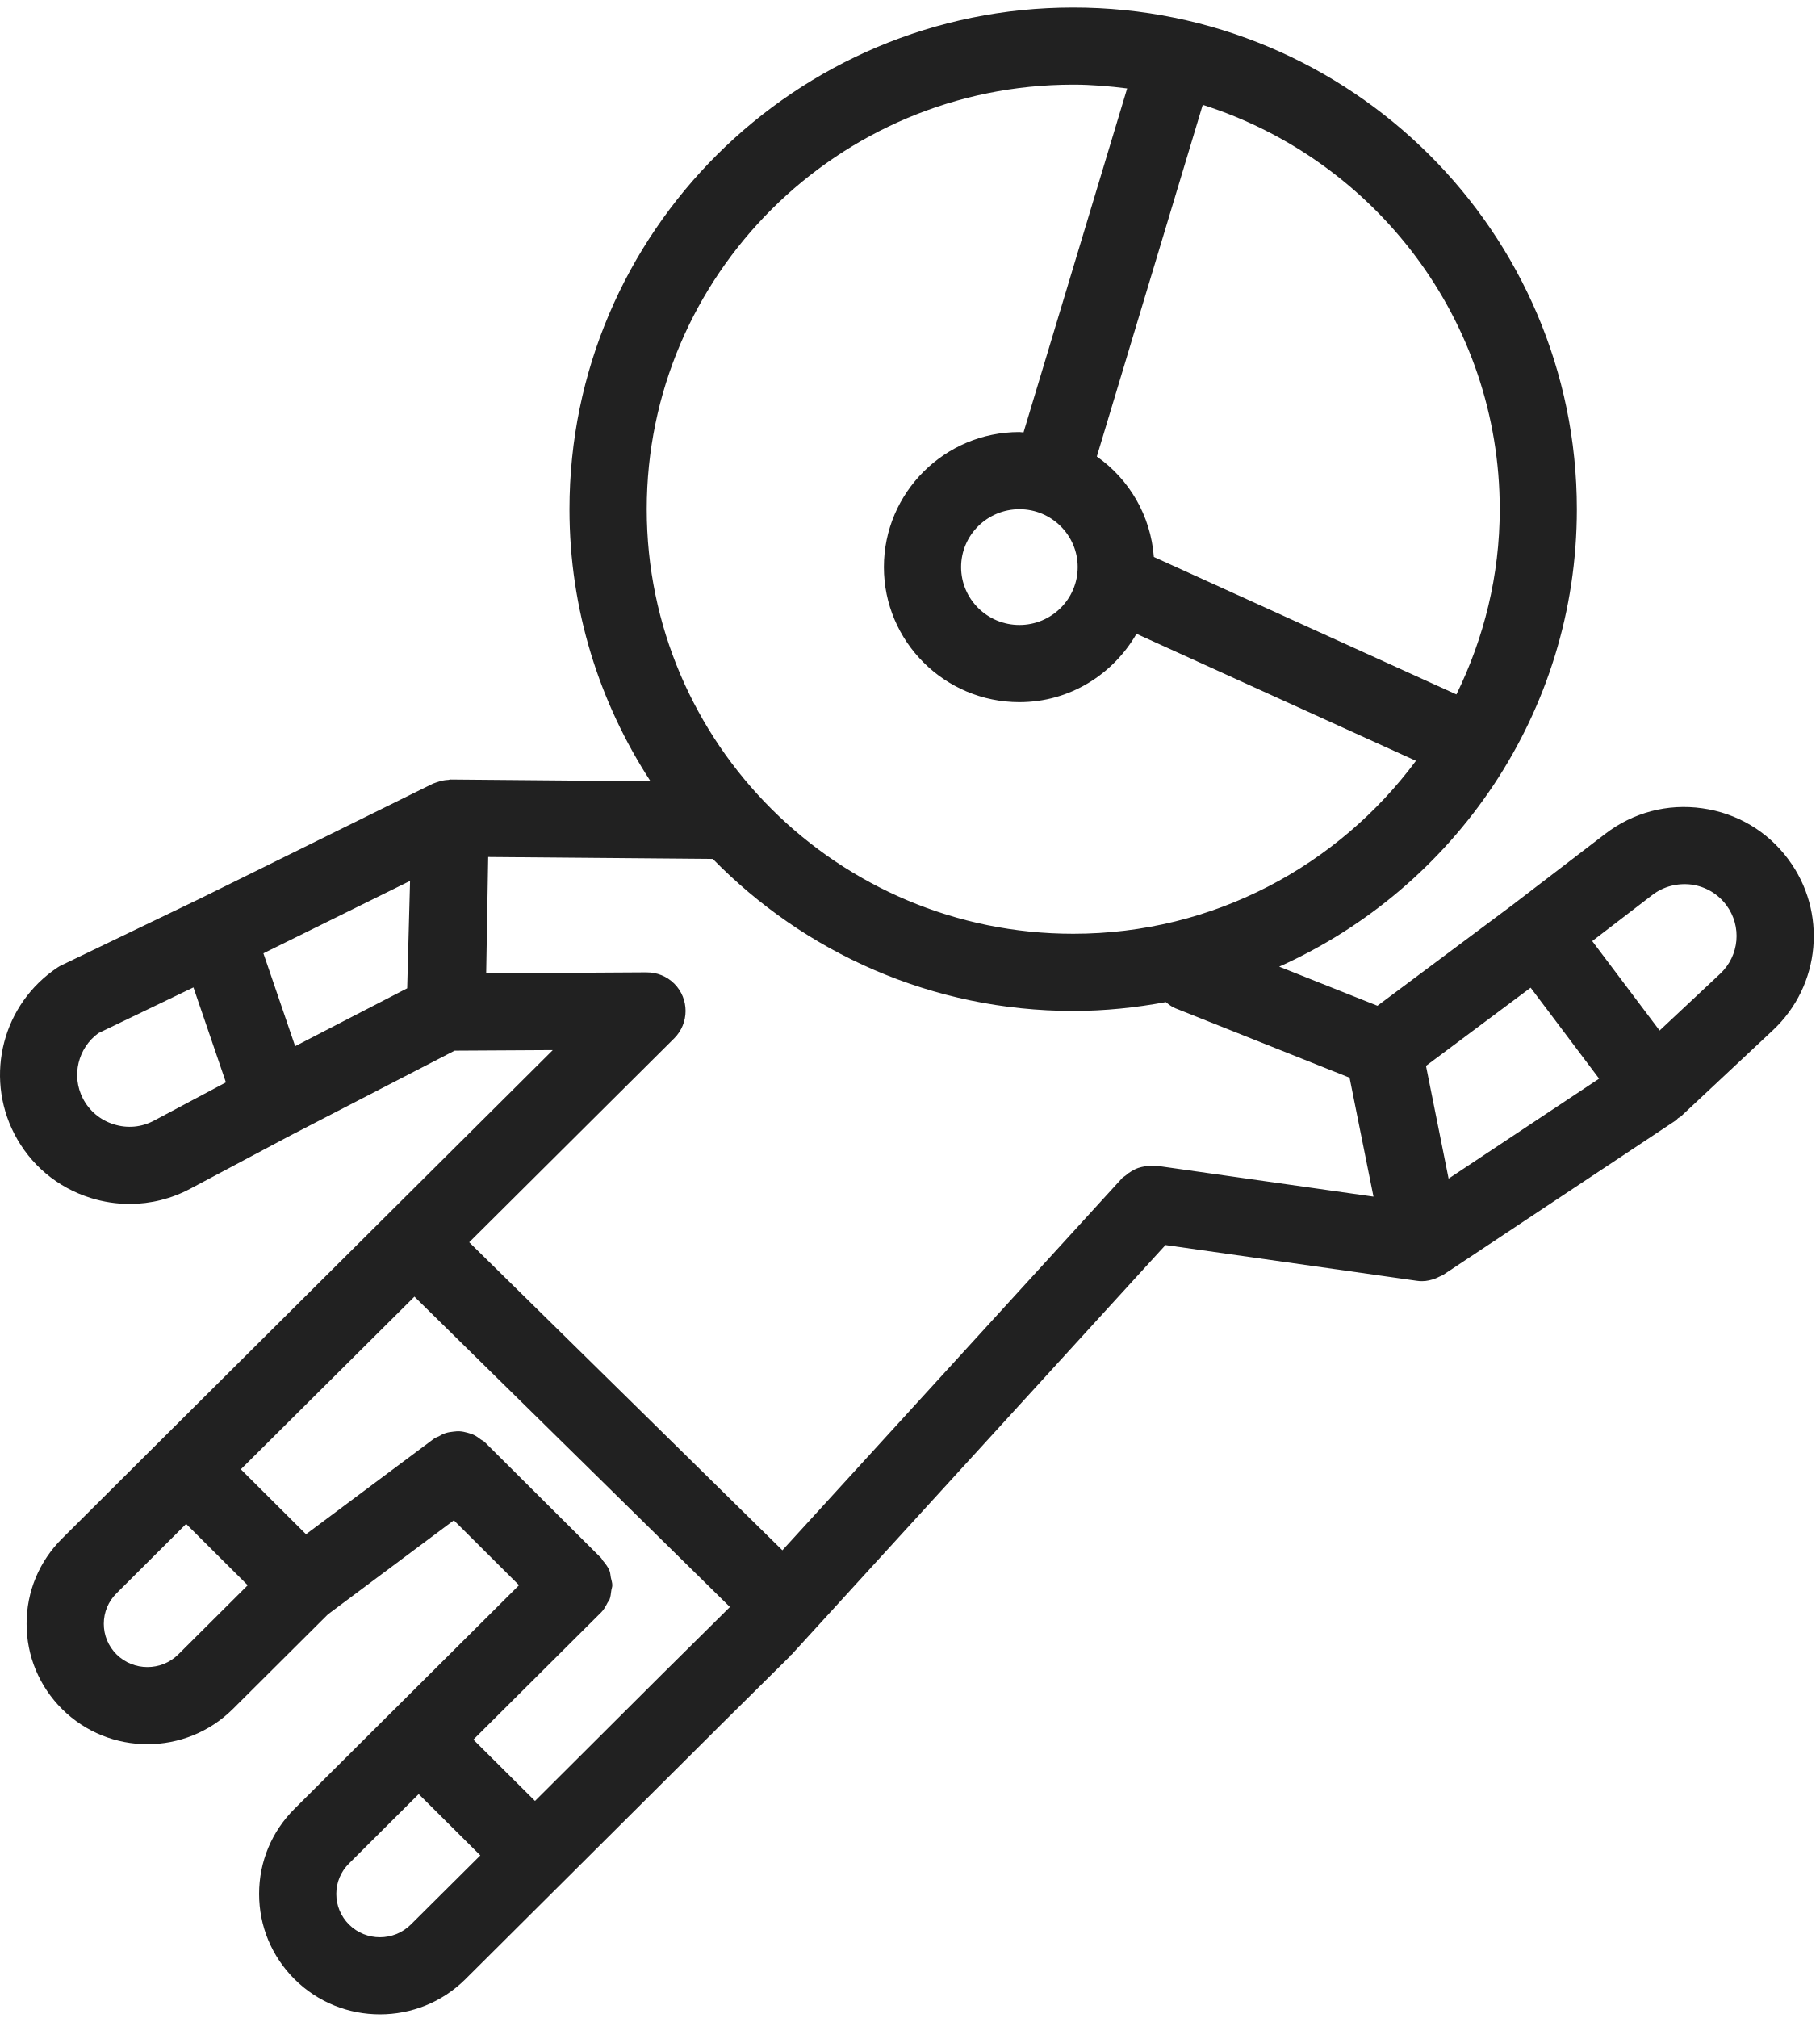
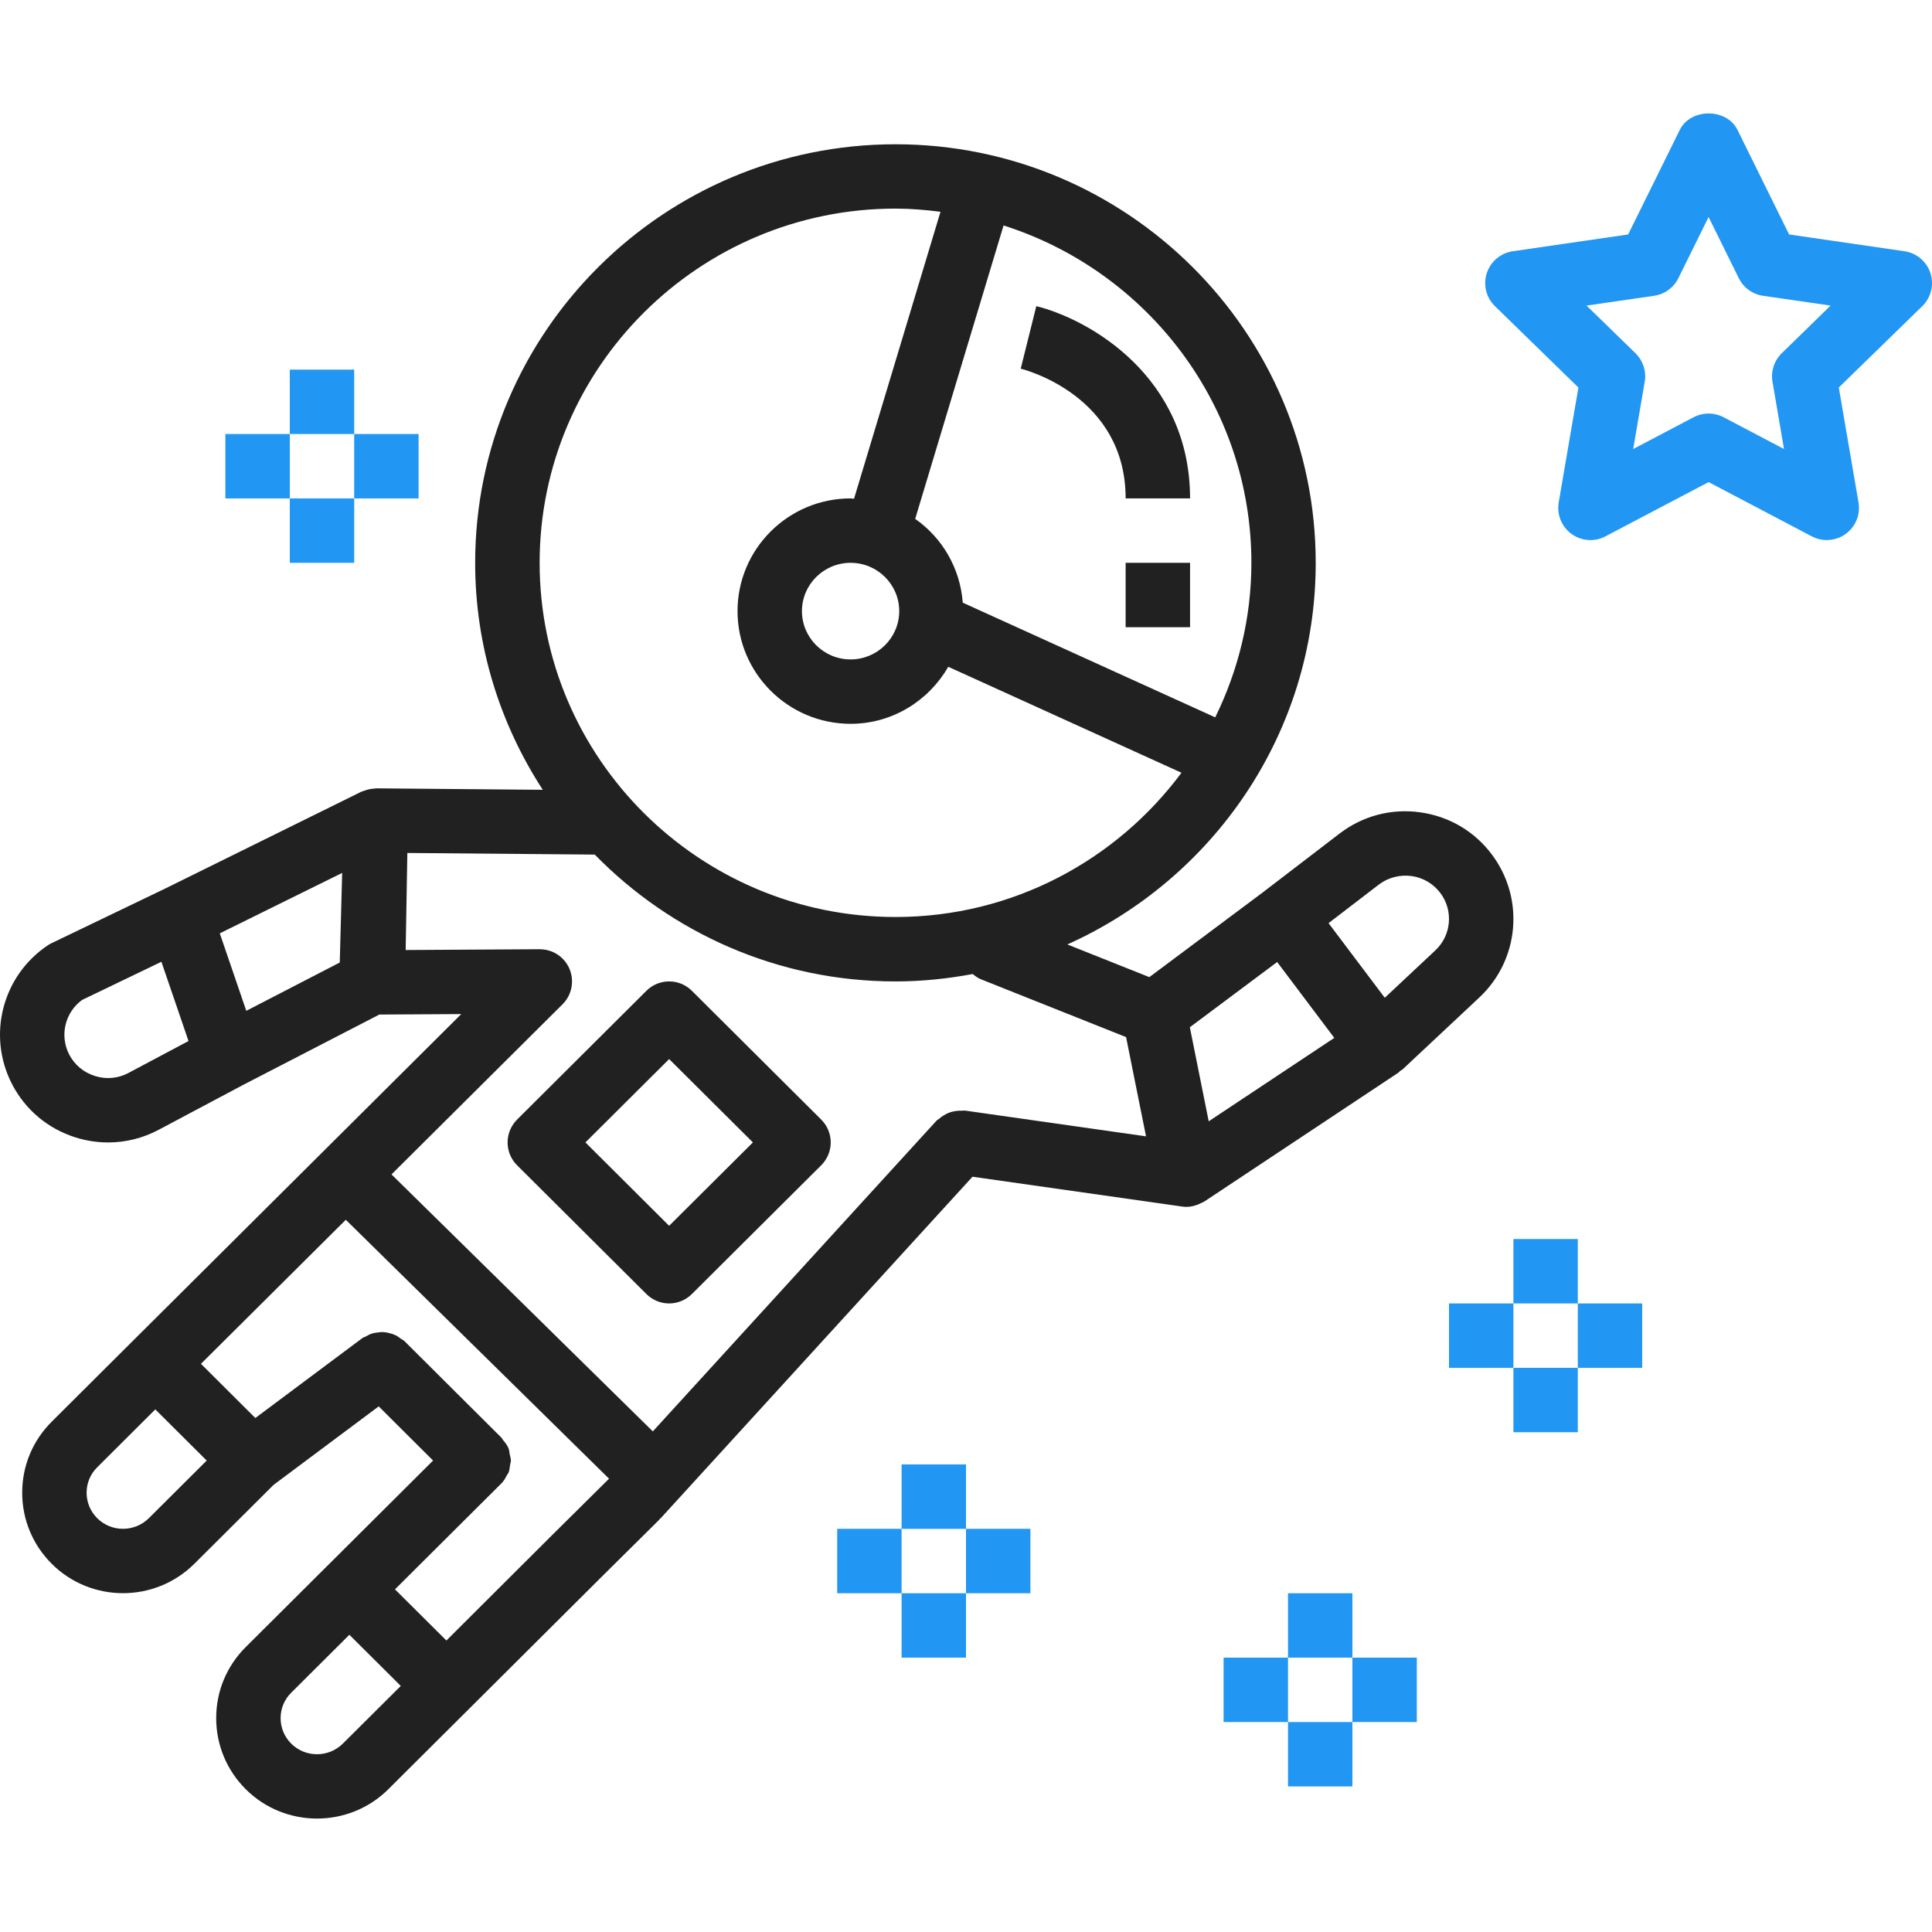
- <svg xmlns="http://www.w3.org/2000/svg" width="55" height="61" viewBox="0 0 55 61" fill="none">
-   <path d="M54.063 25.974C53.435 25.126 52.512 24.58 51.464 24.433C50.412 24.283 49.373 24.56 48.533 25.203L45.795 27.301L45.794 27.303L41.643 30.402L38.672 29.22C43.969 26.843 47.671 21.545 47.671 15.394C47.671 7.031 40.84 0.227 32.444 0.227C24.047 0.227 17.216 7.031 17.216 15.394C17.216 18.425 18.123 21.244 19.666 23.616L13.62 23.563C13.617 23.563 13.613 23.563 13.61 23.563C13.591 23.563 13.576 23.573 13.559 23.574C13.443 23.578 13.33 23.602 13.219 23.642C13.191 23.652 13.162 23.658 13.135 23.671C13.121 23.677 13.107 23.678 13.093 23.685L6.021 27.176C6.02 27.176 6.018 27.176 6.018 27.177L1.877 29.169C1.831 29.189 1.784 29.216 1.739 29.246C0.088 30.345 -0.474 32.504 0.43 34.268C0.912 35.206 1.732 35.896 2.74 36.212C3.129 36.334 3.525 36.393 3.92 36.393C4.553 36.393 5.181 36.238 5.756 35.931L8.792 34.317L13.744 31.759L16.712 31.742L4.808 43.588C4.807 43.59 4.806 43.59 4.805 43.591L1.877 46.507C1.185 47.196 0.804 48.109 0.804 49.084C0.804 50.056 1.185 50.972 1.877 51.662C2.587 52.369 3.522 52.724 4.456 52.724C5.392 52.724 6.325 52.369 7.038 51.662L9.913 48.799L13.721 45.956L15.691 47.918L11.838 51.755C11.836 51.756 11.835 51.756 11.834 51.758L8.906 54.674C8.214 55.362 7.833 56.276 7.833 57.25C7.833 58.223 8.214 59.139 8.906 59.829C9.616 60.536 10.552 60.89 11.486 60.89C12.421 60.89 13.357 60.536 14.068 59.829L16.998 56.912L21.684 52.245C21.685 52.244 21.685 52.243 21.686 52.242L23.895 50.054L23.887 50.046C23.901 50.032 23.921 50.027 23.935 50.012L35.235 37.635L42.828 38.715C42.883 38.724 42.938 38.727 42.993 38.727C43.134 38.727 43.27 38.693 43.402 38.643C43.441 38.629 43.474 38.61 43.511 38.592C43.553 38.571 43.597 38.559 43.637 38.532L50.666 33.865C50.692 33.848 50.706 33.82 50.73 33.801C50.758 33.779 50.793 33.77 50.819 33.745L53.6 31.14C55.047 29.784 55.247 27.563 54.063 25.974ZM4.66 33.872C4.281 34.075 3.851 34.116 3.439 33.985C3.03 33.858 2.699 33.579 2.505 33.203C2.153 32.517 2.357 31.681 2.974 31.23L5.848 29.847L6.54 31.869L6.83 32.718L4.66 33.872ZM12.31 29.874L8.923 31.624L8.365 29.991L7.963 28.817L12.397 26.628L12.31 29.874ZM45.34 15.392C45.34 17.401 44.861 19.296 44.03 20.991L34.883 16.836C34.788 15.582 34.137 14.484 33.159 13.8L36.361 3.169C41.563 4.823 45.34 9.675 45.34 15.392ZM19.552 15.392C19.552 8.316 25.336 2.558 32.446 2.558C32.999 2.558 33.54 2.605 34.076 2.673L30.943 13.071C30.901 13.07 30.862 13.059 30.819 13.059C28.56 13.059 26.722 14.89 26.722 17.142C26.722 19.394 28.56 21.225 30.819 21.225C32.337 21.225 33.65 20.387 34.358 19.159L42.807 22.998C40.456 26.162 36.694 28.226 32.446 28.226C25.336 28.226 19.552 22.468 19.552 15.392ZM32.581 17.142C32.581 18.107 31.79 18.892 30.819 18.892C29.847 18.892 29.056 18.107 29.056 17.142C29.056 16.177 29.847 15.392 30.819 15.392C31.79 15.392 32.581 16.177 32.581 17.142ZM5.392 50.008C4.875 50.52 4.038 50.519 3.523 50.009C3.274 49.76 3.138 49.432 3.138 49.084C3.138 48.736 3.274 48.408 3.523 48.162L5.627 46.065L7.489 47.919L5.392 50.008ZM12.422 58.174C11.905 58.687 11.068 58.688 10.552 58.176C10.303 57.927 10.167 57.599 10.167 57.25C10.167 56.903 10.303 56.575 10.552 56.329L12.658 54.231L13.539 55.107L14.521 56.085L12.422 58.174ZM20.038 50.586C20.037 50.587 20.036 50.587 20.035 50.589L16.174 54.439L15.293 53.562L14.311 52.585L18.168 48.745C18.168 48.745 18.168 48.745 18.168 48.744C18.169 48.743 18.17 48.743 18.172 48.742C18.259 48.654 18.314 48.549 18.368 48.445C18.383 48.415 18.412 48.389 18.425 48.358C18.461 48.268 18.467 48.171 18.481 48.077C18.488 48.023 18.511 47.973 18.511 47.918C18.511 47.84 18.483 47.764 18.467 47.687C18.453 47.617 18.453 47.546 18.426 47.478C18.382 47.368 18.306 47.272 18.227 47.177C18.204 47.151 18.196 47.119 18.172 47.094C18.172 47.094 18.172 47.094 18.171 47.094C18.169 47.093 18.169 47.091 18.168 47.09L14.653 43.59C14.616 43.552 14.568 43.537 14.526 43.506C14.464 43.458 14.405 43.413 14.336 43.38C14.269 43.347 14.201 43.327 14.132 43.308C14.057 43.287 13.985 43.271 13.906 43.265C13.835 43.26 13.769 43.267 13.697 43.276C13.619 43.285 13.546 43.295 13.47 43.32C13.396 43.343 13.331 43.379 13.264 43.418C13.22 43.442 13.171 43.451 13.13 43.481L9.251 46.377L7.281 44.414L12.529 39.195L22.067 48.576L20.038 50.586ZM34.955 35.237C34.921 35.233 34.889 35.245 34.855 35.243C34.77 35.239 34.689 35.244 34.603 35.258C34.537 35.27 34.474 35.283 34.411 35.305C34.336 35.331 34.269 35.366 34.2 35.408C34.134 35.447 34.075 35.489 34.018 35.542C33.99 35.566 33.956 35.578 33.93 35.606L23.653 46.862L14.185 37.551L20.383 31.386C20.839 30.931 20.841 30.192 20.386 29.735C20.156 29.505 19.854 29.392 19.552 29.393V29.392L14.698 29.421L14.759 25.905L21.549 25.963C24.317 28.794 28.176 30.559 32.446 30.559C33.403 30.559 34.336 30.46 35.245 30.291C35.332 30.36 35.419 30.432 35.528 30.476L40.8 32.576L41.133 34.235L41.523 36.172L34.955 35.237ZM43.794 35.627L43.11 32.219L46.274 29.856L47.102 30.955L48.344 32.605L43.794 35.627ZM52.005 29.434L50.173 31.151L48.136 28.447L49.954 27.053C50.294 26.792 50.722 26.686 51.142 26.74C51.564 26.8 51.938 27.02 52.192 27.362C52.666 28 52.585 28.89 52.005 29.434Z" fill="#212121" />
+ <svg xmlns="http://www.w3.org/2000/svg" width="70" height="70" viewBox="0 0 70 70" fill="none">
+   <path d="M69.943 9.896C69.806 9.475 69.442 9.167 69.002 9.103L64.823 8.495L62.953 4.708C62.561 3.91 61.253 3.91 60.861 4.708L58.991 8.495L54.811 9.103C54.372 9.167 54.008 9.474 53.869 9.897C53.732 10.319 53.845 10.783 54.164 11.092L57.189 14.041L56.475 18.203C56.401 18.641 56.58 19.083 56.938 19.345C57.301 19.608 57.775 19.641 58.168 19.433L61.906 17.467L65.644 19.433C65.815 19.523 66.002 19.567 66.188 19.567C66.429 19.567 66.671 19.493 66.874 19.344C67.233 19.083 67.413 18.641 67.337 18.203L66.623 14.04L69.648 11.092C69.965 10.782 70.08 10.319 69.943 9.896ZM64.556 12.799C64.281 13.066 64.156 13.454 64.221 13.832L64.638 16.269L62.45 15.118C62.279 15.029 62.093 14.984 61.906 14.984C61.719 14.984 61.534 15.029 61.362 15.118L59.174 16.269L59.591 13.832C59.657 13.454 59.531 13.068 59.257 12.799L57.484 11.072L59.932 10.717C60.312 10.662 60.64 10.423 60.811 10.078L61.905 7.862L62.999 10.078C63.17 10.422 63.497 10.662 63.878 10.717L66.326 11.072L64.556 12.799Z" fill="#2196F3" />
+   <path d="M57.167 44.892H54.834V47.226H57.167V44.892Z" fill="#2196F3" />
+   <path d="M57.167 49.559H54.834V51.892H57.167V49.559Z" fill="#2196F3" />
+   <path d="M59.5 47.226H57.167V49.559H59.5V47.226Z" fill="#2196F3" />
+   <path d="M54.834 47.226H52.5V49.559H54.834V47.226Z" fill="#2196F3" />
+   <path d="M49 57.726H46.667V60.059H49V57.726Z" fill="#2196F3" />
+   <path d="M49 62.393H46.667V64.726H49V62.393Z" fill="#2196F3" />
+   <path d="M51.334 60.059H49V62.393H51.334V60.059Z" fill="#2196F3" />
+   <path d="M46.667 60.059H44.333V62.393H46.667V60.059Z" fill="#2196F3" />
+   <path d="M35 53.059H32.667V55.393H35V53.059Z" fill="#2196F3" />
+   <path d="M35 57.726H32.667V60.059H35V57.726Z" fill="#2196F3" />
+   <path d="M37.333 55.392H35V57.726H37.333V55.392Z" fill="#2196F3" />
+   <path d="M32.667 55.392H30.333V57.726H32.667V55.392Z" fill="#2196F3" />
+   <path d="M12.833 13.392H10.5V15.725H12.833V13.392Z" fill="#2196F3" />
+   <path d="M12.833 18.059H10.5V20.392H12.833V18.059Z" fill="#2196F3" />
+   <path d="M15.166 15.725H12.833V18.059H15.166V15.725Z" fill="#2196F3" />
+   <path d="M10.5 15.725H8.166V18.059H10.5V15.725Z" fill="#2196F3" />
+   <path d="M54.063 30.974C53.435 30.126 52.512 29.58 51.464 29.433C50.412 29.283 49.373 29.56 48.533 30.203L45.795 32.301L45.794 32.303L41.643 35.403L38.672 34.219C43.969 31.843 47.671 26.545 47.671 20.394C47.671 12.031 40.84 5.227 32.444 5.227C24.047 5.227 17.216 12.031 17.216 20.394C17.216 23.425 18.123 26.244 19.666 28.616L13.62 28.563C13.617 28.563 13.613 28.563 13.61 28.563C13.591 28.563 13.576 28.573 13.559 28.574C13.443 28.578 13.33 28.602 13.219 28.642C13.191 28.652 13.162 28.658 13.135 28.671C13.121 28.677 13.107 28.678 13.093 28.685L6.021 32.176C6.02 32.176 6.018 32.176 6.018 32.178L1.877 34.169C1.831 34.189 1.784 34.216 1.739 34.246C0.088 35.345 -0.474 37.504 0.43 39.268C0.912 40.206 1.732 40.896 2.74 41.212C3.129 41.334 3.525 41.393 3.92 41.393C4.553 41.393 5.181 41.238 5.756 40.931L8.792 39.317L13.744 36.759L16.712 36.742L4.808 48.588C4.807 48.59 4.806 48.59 4.805 48.591L1.877 51.507C1.185 52.196 0.804 53.109 0.804 54.084C0.804 55.056 1.185 55.972 1.877 56.662C2.587 57.369 3.522 57.724 4.456 57.724C5.392 57.724 6.325 57.369 7.038 56.662L9.913 53.799L13.721 50.956L15.691 52.918L11.838 56.755C11.836 56.756 11.835 56.756 11.834 56.758L8.906 59.674C8.214 60.362 7.833 61.276 7.833 62.25C7.833 63.223 8.214 64.139 8.906 64.829C9.616 65.536 10.552 65.89 11.486 65.89C12.421 65.89 13.357 65.536 14.068 64.829L16.998 61.912L21.684 57.245C21.685 57.244 21.685 57.243 21.686 57.242L23.895 55.054L23.887 55.046C23.901 55.032 23.921 55.027 23.935 55.012L35.235 42.635L42.828 43.715C42.883 43.724 42.938 43.727 42.993 43.727C43.134 43.727 43.27 43.693 43.402 43.643C43.441 43.629 43.474 43.61 43.511 43.592C43.553 43.571 43.597 43.559 43.637 43.532L50.666 38.865C50.692 38.848 50.706 38.82 50.73 38.801C50.758 38.779 50.793 38.77 50.819 38.745L53.6 36.14C55.047 34.784 55.247 32.563 54.063 30.974ZM4.66 38.872C4.281 39.075 3.851 39.116 3.439 38.985C3.03 38.858 2.699 38.579 2.505 38.203C2.153 37.517 2.357 36.681 2.974 36.23L5.848 34.847L6.54 36.869L6.83 37.718L4.66 38.872ZM12.31 34.874L8.923 36.624L8.365 34.991L7.963 33.817L12.397 31.628L12.31 34.874ZM45.34 20.392C45.34 22.401 44.861 24.296 44.03 25.991L34.883 21.836C34.788 20.582 34.137 19.484 33.159 18.8L36.361 8.169C41.563 9.823 45.34 14.675 45.34 20.392ZM19.552 20.392C19.552 13.316 25.336 7.558 32.446 7.558C32.999 7.558 33.54 7.605 34.076 7.673L30.943 18.071C30.901 18.07 30.862 18.058 30.819 18.058C28.56 18.058 26.722 19.89 26.722 22.142C26.722 24.394 28.56 26.225 30.819 26.225C32.337 26.225 33.65 25.387 34.358 24.159L42.807 27.998C40.456 31.162 36.694 33.225 32.446 33.225C25.336 33.225 19.552 27.468 19.552 20.392ZM32.581 22.142C32.581 23.107 31.79 23.892 30.819 23.892C29.847 23.892 29.056 23.107 29.056 22.142C29.056 21.177 29.847 20.392 30.819 20.392C31.79 20.392 32.581 21.177 32.581 22.142ZM5.392 55.008C4.875 55.52 4.038 55.519 3.523 55.009C3.274 54.76 3.138 54.432 3.138 54.084C3.138 53.736 3.274 53.408 3.523 53.162L5.627 51.065L7.489 52.919L5.392 55.008ZM12.422 63.174C11.905 63.687 11.068 63.688 10.552 63.176C10.303 62.927 10.167 62.599 10.167 62.25C10.167 61.903 10.303 61.575 10.552 61.329L12.658 59.231L13.539 60.107L14.521 61.085L12.422 63.174ZM20.038 55.586C20.037 55.587 20.036 55.587 20.035 55.589L16.174 59.439L15.293 58.562L14.311 57.585L18.168 53.745C18.168 53.745 18.168 53.745 18.168 53.744C18.169 53.743 18.17 53.743 18.172 53.742C18.259 53.654 18.314 53.549 18.368 53.445C18.383 53.415 18.412 53.389 18.425 53.358C18.461 53.268 18.467 53.171 18.481 53.077C18.488 53.023 18.511 52.973 18.511 52.918C18.511 52.84 18.483 52.764 18.467 52.687C18.453 52.617 18.453 52.546 18.426 52.478C18.382 52.368 18.306 52.272 18.227 52.177C18.204 52.151 18.196 52.119 18.172 52.094C18.172 52.094 18.172 52.094 18.171 52.094C18.169 52.093 18.169 52.091 18.168 52.09L14.653 48.59C14.616 48.552 14.568 48.537 14.526 48.506C14.464 48.458 14.405 48.413 14.336 48.38C14.269 48.347 14.201 48.327 14.132 48.308C14.057 48.287 13.985 48.271 13.906 48.265C13.835 48.26 13.769 48.267 13.697 48.276C13.619 48.285 13.546 48.295 13.47 48.32C13.396 48.343 13.331 48.379 13.264 48.418C13.22 48.442 13.171 48.451 13.13 48.481L9.251 51.377L7.281 49.414L12.529 44.195L22.067 53.576L20.038 55.586ZM34.955 40.237C34.921 40.233 34.889 40.245 34.855 40.243C34.77 40.239 34.689 40.244 34.603 40.258C34.537 40.27 34.474 40.283 34.411 40.305C34.336 40.331 34.269 40.366 34.2 40.408C34.134 40.447 34.075 40.489 34.018 40.542C33.99 40.566 33.956 40.578 33.93 40.606L23.653 51.862L14.185 42.551L20.383 36.386C20.839 35.931 20.841 35.192 20.386 34.735C20.156 34.505 19.854 34.392 19.552 34.393V34.392L14.698 34.421L14.759 30.905L21.549 30.963C24.317 33.794 28.176 35.559 32.446 35.559C33.403 35.559 34.336 35.46 35.245 35.291C35.332 35.361 35.419 35.432 35.528 35.476L40.8 37.576L41.133 39.235L41.523 41.172L34.955 40.237ZM43.794 40.627L43.11 37.219L46.274 34.856L47.102 35.955L48.344 37.605L43.794 40.627ZM52.005 34.434L50.173 36.151L48.136 33.447L49.954 32.053C50.294 31.792 50.722 31.686 51.142 31.74C51.564 31.8 51.938 32.02 52.192 32.362C52.666 33 52.585 33.891 52.005 34.434Z" fill="#212121" />
+   <path d="M29.755 40.565L25.067 35.898C24.613 35.445 23.875 35.445 23.421 35.898L18.734 40.565C18.515 40.786 18.391 41.082 18.391 41.392C18.391 41.703 18.514 42 18.734 42.219L23.421 46.886C23.648 47.112 23.947 47.226 24.244 47.226C24.542 47.226 24.84 47.112 25.067 46.886L29.755 42.219C29.974 42 30.099 41.703 30.099 41.392C30.099 41.082 29.975 40.784 29.755 40.565ZM24.244 44.413L21.211 41.392L24.244 38.372L27.279 41.392L24.244 44.413Z" fill="#212121" />
+   <path d="M37.547 11.092L36.983 13.358C37.139 13.397 40.784 14.346 40.784 18.059H43.118C43.118 13.646 39.474 11.572 37.547 11.092Z" fill="#212121" />
+   <path d="M43.118 20.392H40.784V22.725H43.118V20.392Z" fill="#212121" />
</svg>
